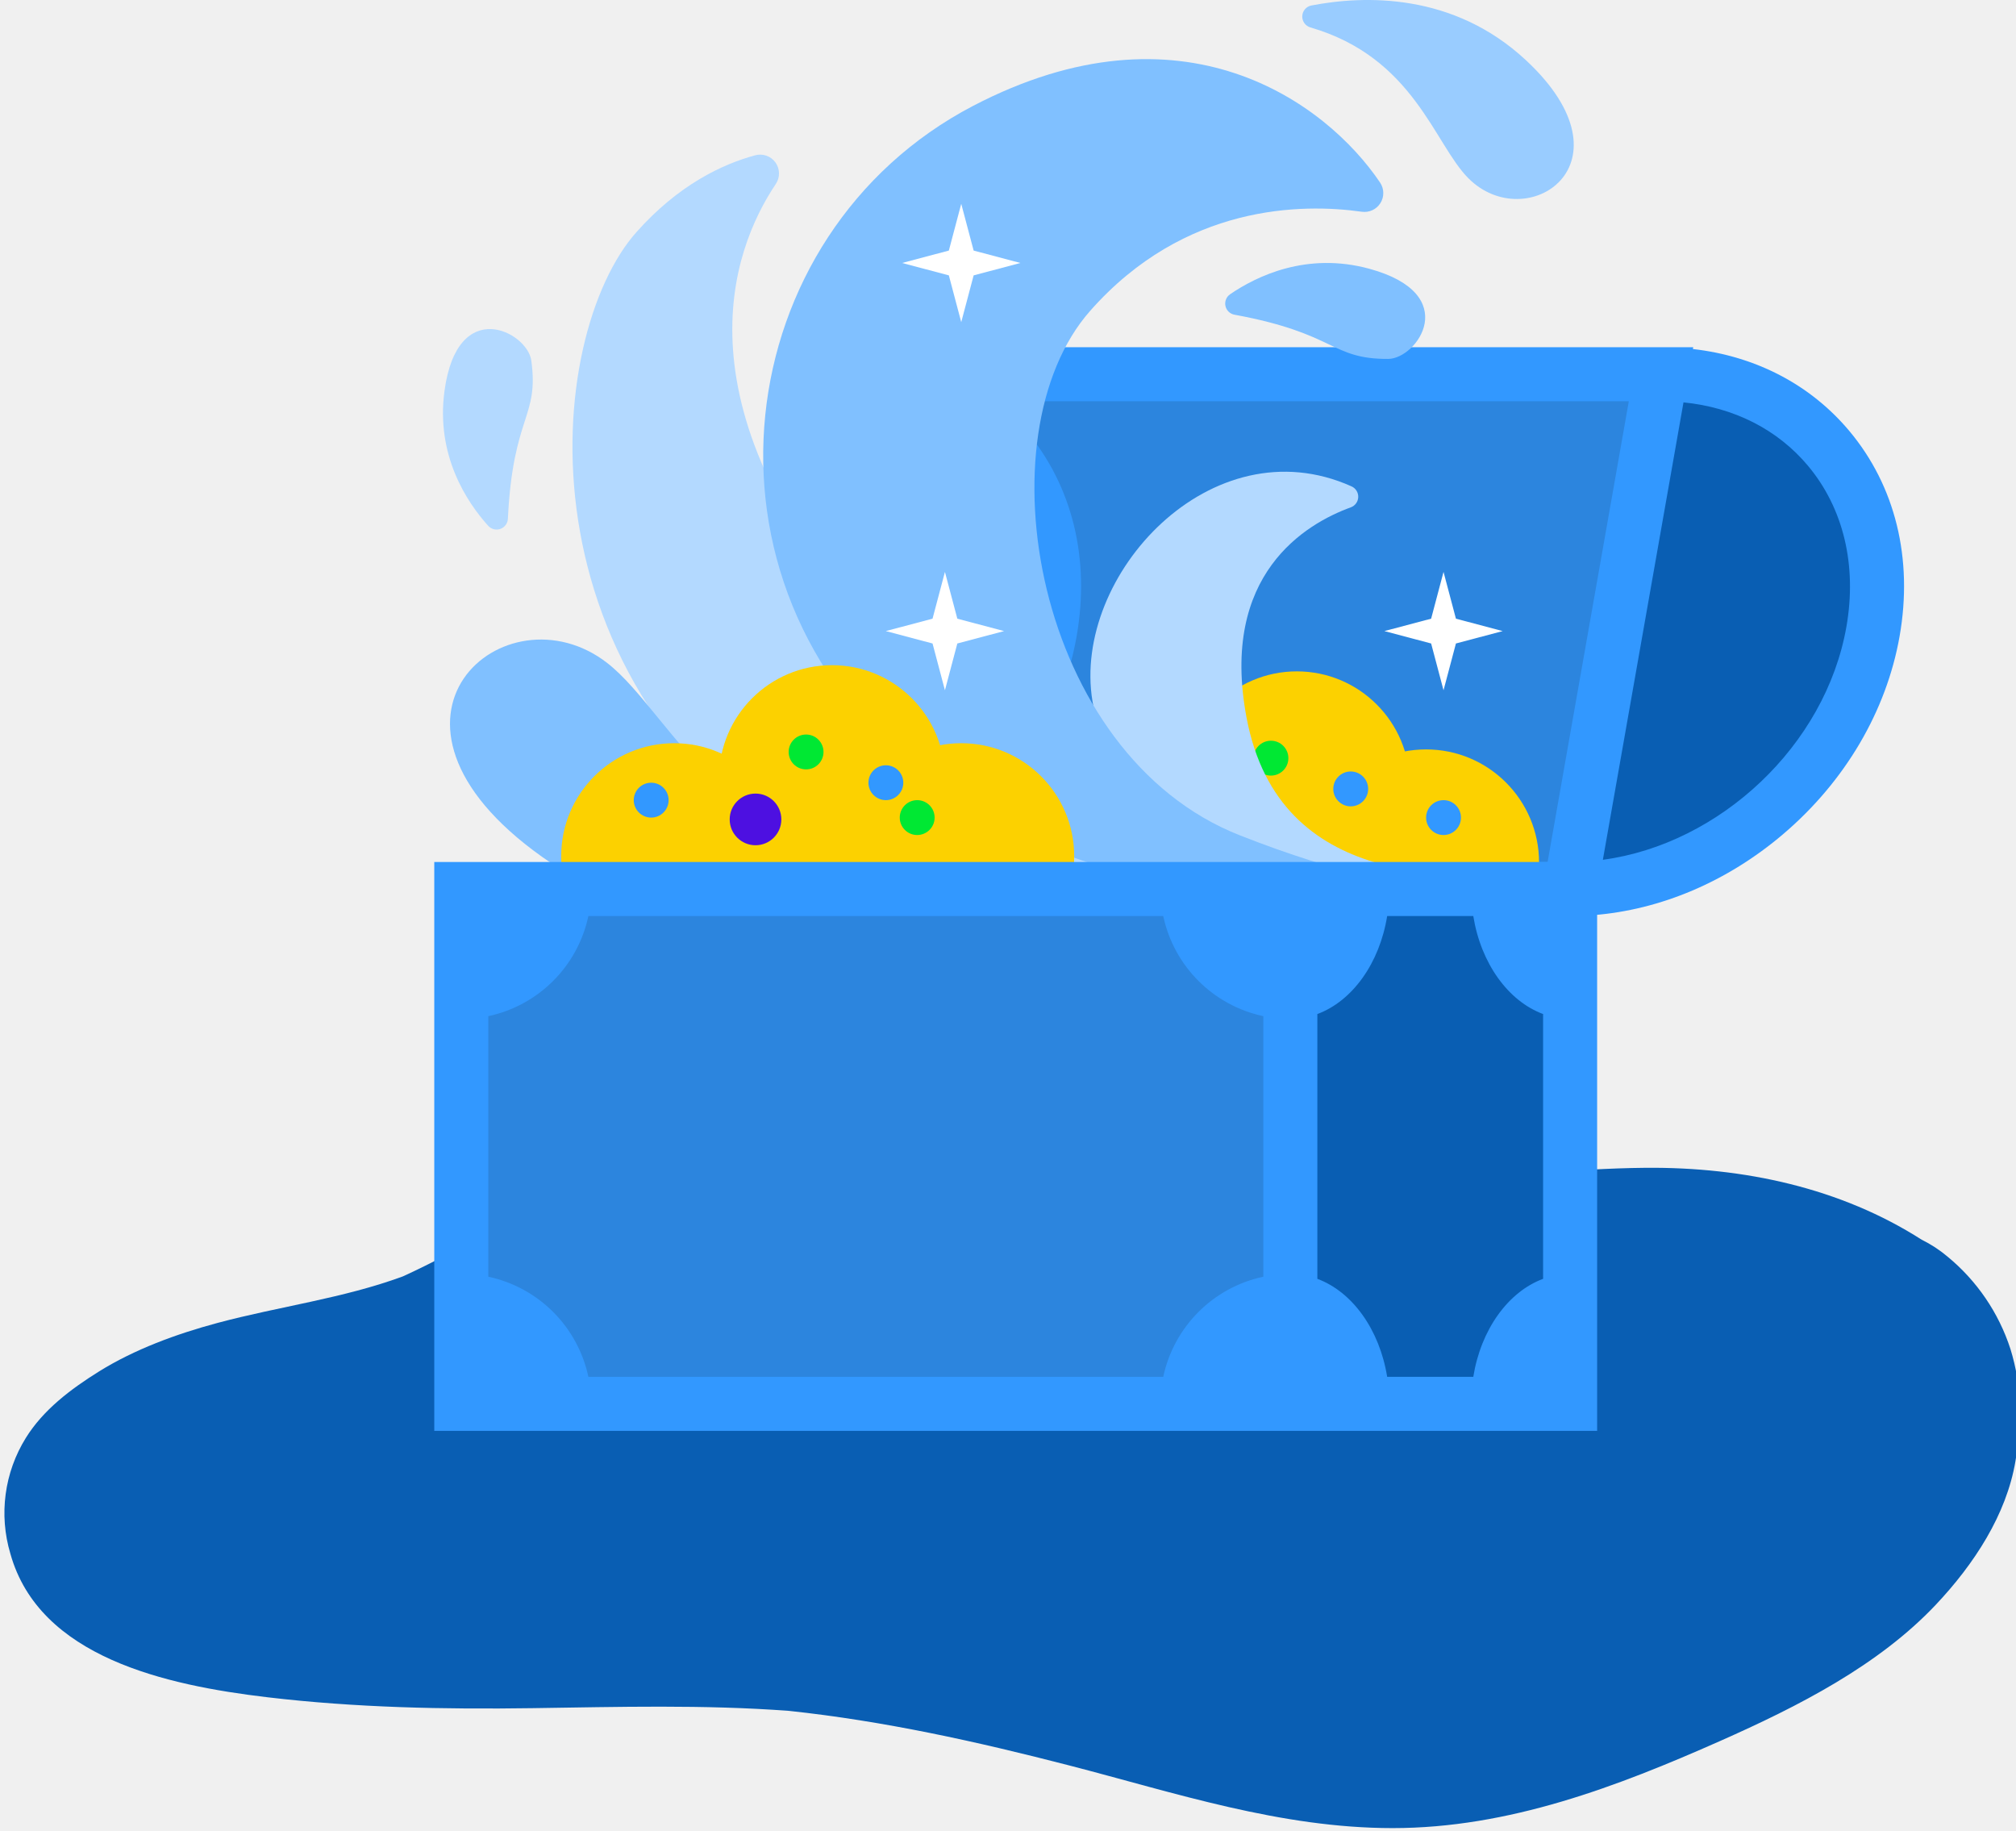
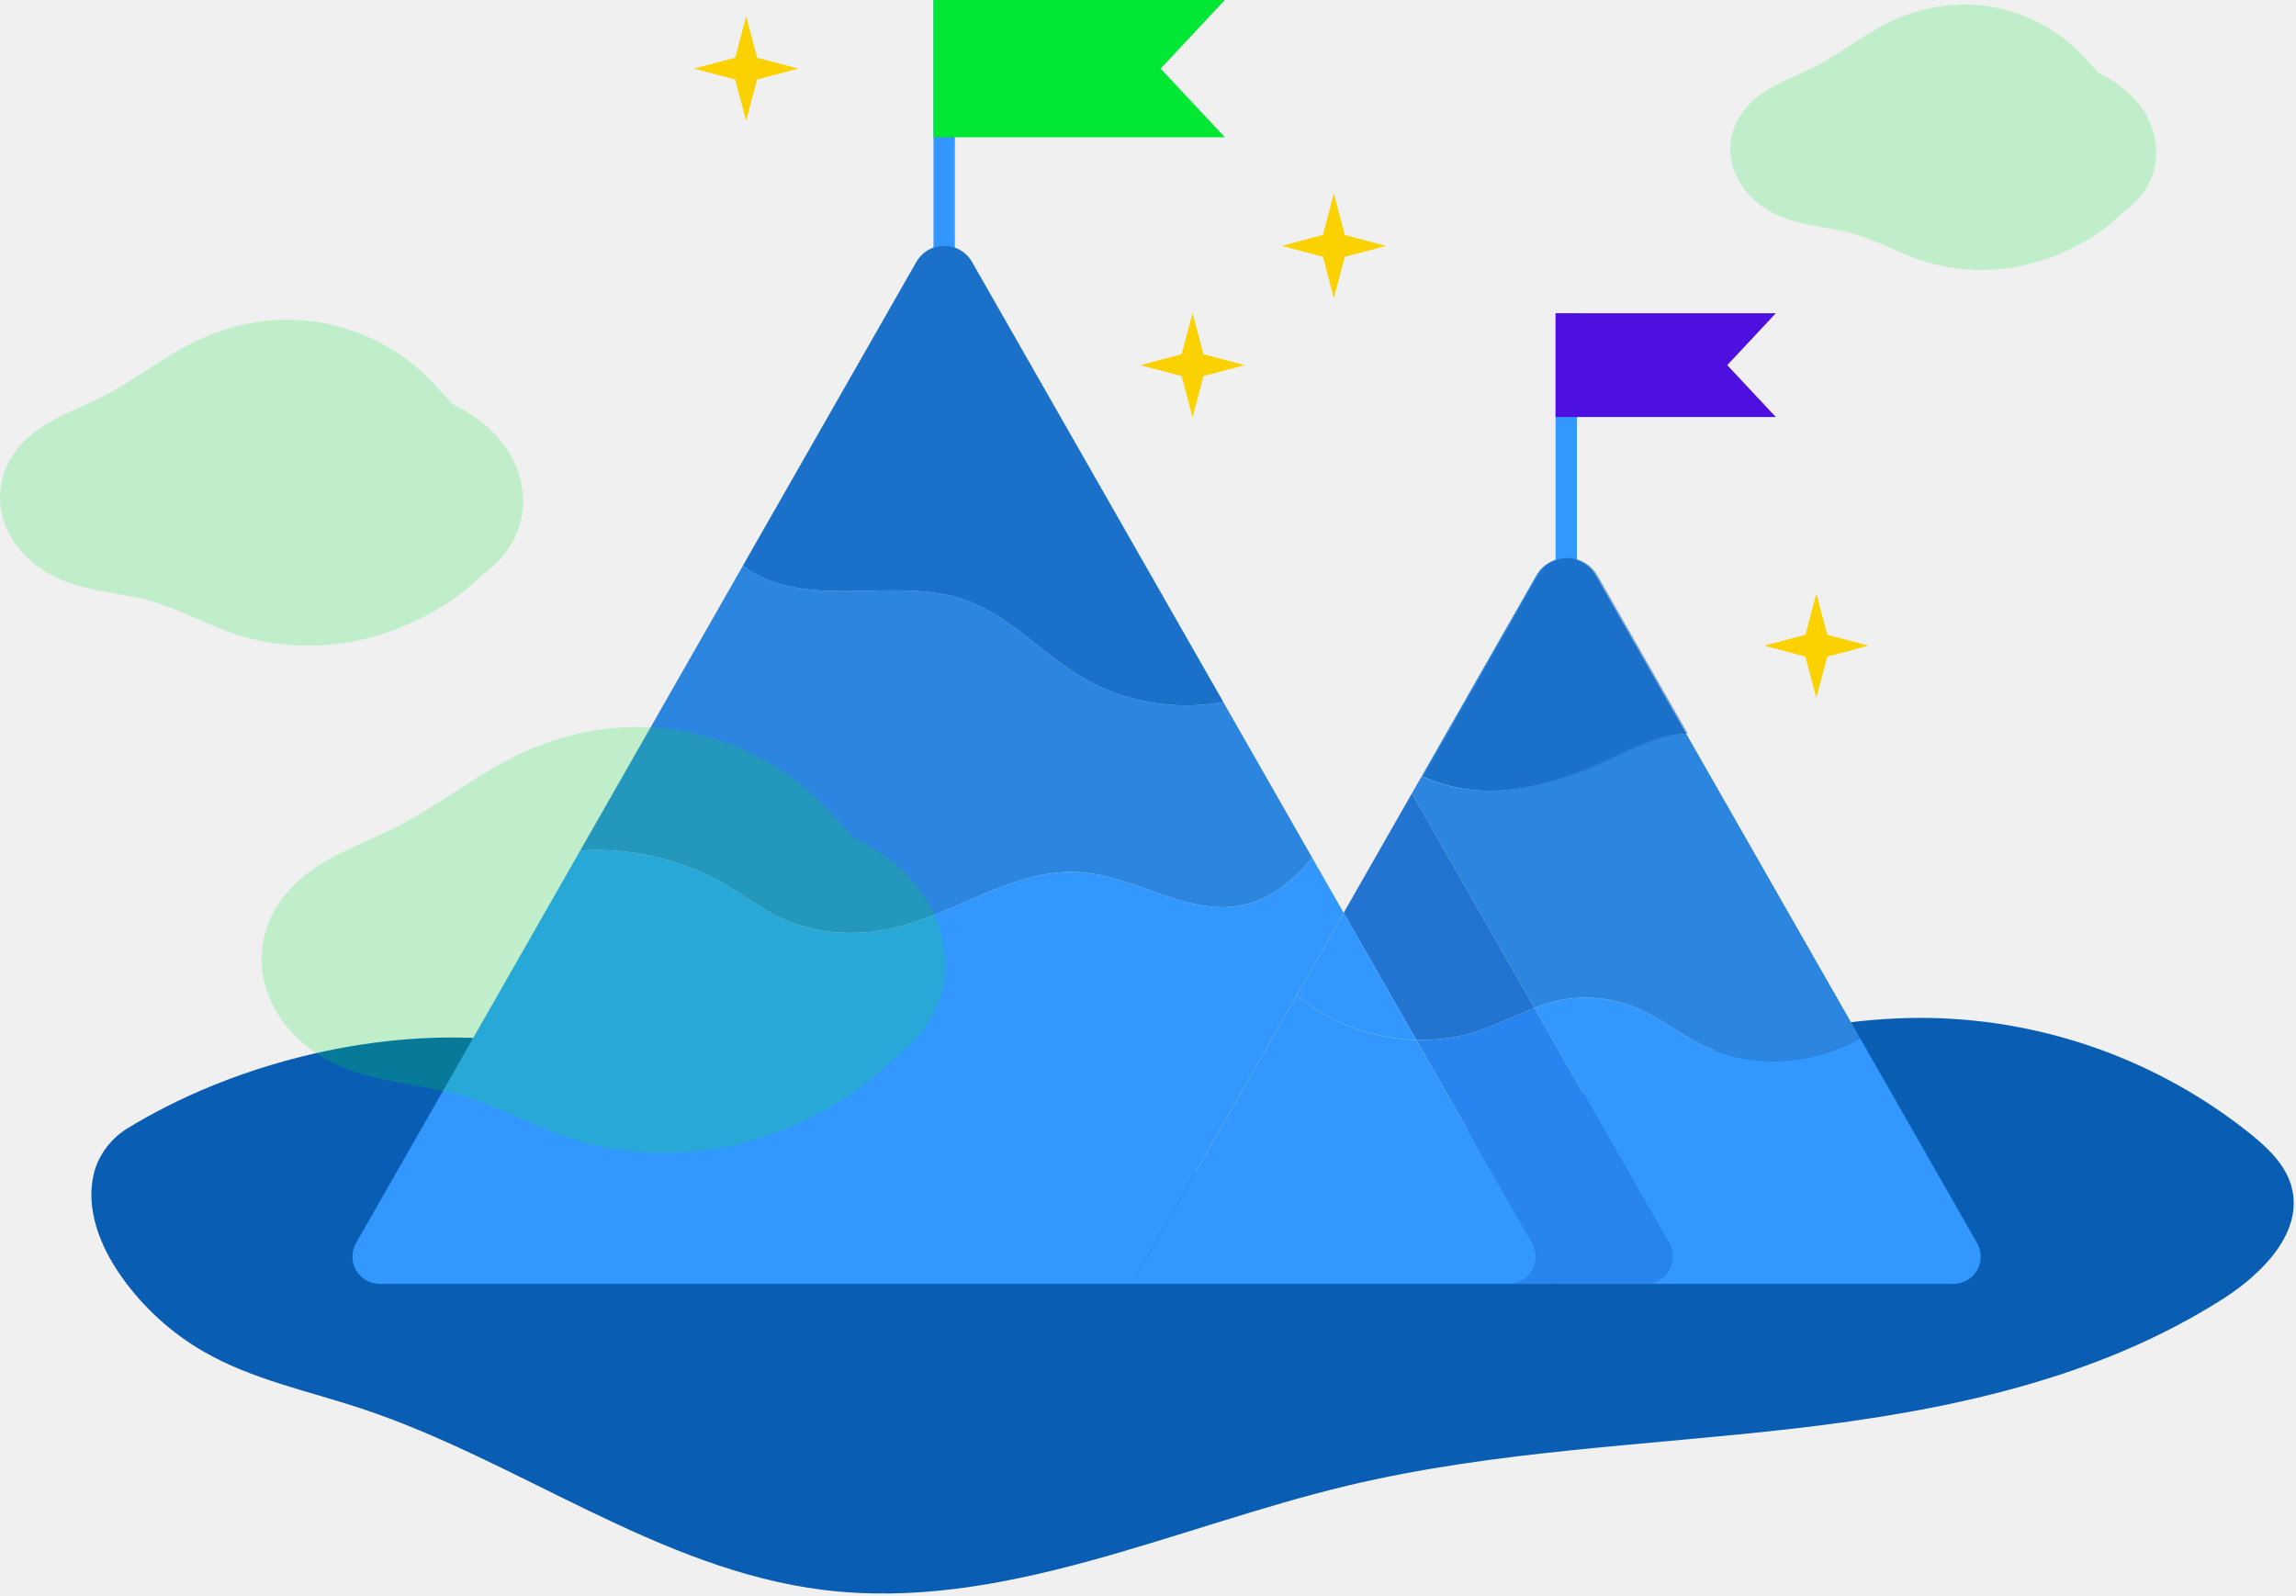
- <svg xmlns="http://www.w3.org/2000/svg" version="1.1" id="Ebene_1" class="treasure-svg" viewBox="0 0 445 404" xml:space="preserve" aria-labelledby="treasure-title">
+ <svg xmlns="http://www.w3.org/2000/svg" viewBox="0 0 505 351" class="mission-svg" version="1.1" aria-labelledby="mission-title">
  <style>
-         #star-top {
-             transform-origin: 212px 57px;
-             animation: star 6s linear infinite;
+         #cloud-1 {
+         animation: cloud-1 30s linear infinite;
        }

-         #star-left {
-             transform-origin: 209px 138px;
-             animation: star-reverse 5s linear infinite;
+         #cloud-2 {
+         animation: cloud-2 30s linear infinite;
        }

-         #star-right {
-             transform-origin: 318px 140px;
-             animation: star 4s linear infinite;
+         #cloud-3 {
+         animation: cloud-3 50s linear infinite;
        }

-         @keyframes star {
-             0% {
-                 opacity: 0;
-                 transform: scale(1);
-             }
-             50% {
-                 opacity: 1;
-                 transform: scale(1.1) rotate3d(0, 0, 1, 20deg);
-             }
-             100% {
-                 opacity: 0;
-                 transform: scale(1);
-             }
+         @keyframes cloud-1 {
+         0% {
+             transform: translate3d(0, 0, 0);
+         }
+         60% {
+             transform: translate3d(490px, 0, 0);
+         }
+         62% {
+             opacity: 0;
+             transform: translate3d(-300px, 0, 0);
+         }
+         63% {
+             opacity: 0.2;
+             transform: translate3d(-300px, 0, 0);
+         }
+         100% {
+             transform: translate3d(0, 0, 0);
+         }
        }

-         @keyframes star-reverse {
-             0% {
-                 opacity: 0;
-                 transform: scale(1);
-             }
-             50% {
-                 opacity: 1;
-                 transform: scale(1.1) rotate3d(0, 0, 1, -20deg);
-             }
-             100% {
-                 opacity: 0;
-                 transform: scale(1);
-             }
+         @keyframes cloud-2 {
+         0% {
+             transform: translate3d(0, 0, 0);
+         }
+         30% {
+             transform: translate3d(150px, 0, 0);
+         }
+         32% {
+             opacity: 0;
+             transform: translate3d(-500px, 0, 0);
+         }
+         33% {
+             opacity: 0.2;
+             transform: translate3d(-500px, 0, 0);
+         }
+         100% {
+             transform: translate3d(0, 0, 0);
+         }
+         }
+ 
+         @keyframes cloud-3 {
+         0% {
+             transform: translate3d(0, 0, 0);
+         }
+         75% {
+             transform: translate3d(550px, 0, 0);
+         }
+         77% {
+             opacity: 0;
+             transform: translate3d(-150px, 0, 0);
+         }
+         78% {
+             opacity: 0.2;
+             transform: translate3d(-150px, 0, 0);
+         }
+         100% {
+             transform: translate3d(0, 0, 0);
+         }
        }
    </style>
-   <path id="Shape" fill="#095EB3" d="M443.771,297.684c-2.589-7.984-7.411-15.059-13.896-20.387         c-1.735-1.465-3.645-2.711-5.683-3.713c-17.84-11.42-39.241-16.066-60.973-15.877c-16.208,0.141-32.245,2.314-48.441,1.402         c-13.271-1.605-26.166-4.908-39.186-7.646c-16.648-3.549-33.648-5.176-50.668-4.852c-14.832,0.318-29.827,1.067-44.574,2.621         c-9.448,0.916-18.832,2.402-28.101,4.453c-8.93,2.059-17.184,5.295-25.509,8.859c-13.073,5.597-24.905,13.252-37.811,19.127         c-13.203,4.859-27.295,6.62-40.934,10.275c-9.078,2.434-18.302,5.828-26.128,10.697c-6.323,3.935-12.341,8.512-16.153,14.652         c-4.755,7.639-6.002,16.951-3.424,25.572c6.382,22.842,34.26,29.021,56.737,31.68c19.469,2.303,38.959,2.688,58.579,2.404         c18.855-0.272,37.743-0.805,56.544,0.599c20.999,2.235,41.558,6.796,61.846,12.038c23.448,6.06,46.612,13.824,71.39,13.833         c25.666,0.009,49.617-9.173,72.267-19.206c17.282-7.656,35.011-16.685,47.671-30.111c8.451-8.962,15.555-19.845,17.549-31.624         C446.318,313.955,446.363,306.064,443.771,297.684z" />
-   <path id="Shape_1_" fill="#095EB3" d="M366.644,82.585c31.371,0,52.318,25.432,46.787,56.803         c-5.532,31.371-35.447,56.803-66.818,56.803" />
-   <polygon id="Shape_2_" fill="#2C85DE" points="346.612,196.19 163.614,196.19 183.646,82.585 366.644,82.585    " />
-   <path id="Shape_3_" fill="#3298FF" d="M408.188,95.081c-8.567-10.21-20.644-16.481-34.508-18.06l0.07-0.399H178.642         l-22.135,125.533h195.109l0.035-0.2c14.895-1.157,29.612-7.393,41.922-17.857c13.677-11.626,22.814-27.137,25.73-43.674         C422.32,123.32,418.372,107.217,408.188,95.081z M341.607,190.227H170.722L188.65,88.549h170.886L341.607,190.227z          M407.558,138.352c-4.618,26.189-27.928,47.904-53.752,51.384l17.799-100.941c11.123,1.108,20.742,5.963,27.446,13.953         C406.929,112.137,409.95,124.781,407.558,138.352z" />
-   <path id="Shape_4_" fill="#095EB3" d="M186.85,82.585c31.372,0,52.318,25.432,46.787,56.803s-35.447,56.803-66.818,56.803" />
-   <path id="Shape_5_" fill="#3298FF" d="M164.955,202.154v-11.928c28.562,0,55.902-23.271,60.946-51.875         c2.393-13.571-0.629-26.216-8.507-35.605c-7.683-9.156-19.191-14.198-32.407-14.198V76.621c16.802,0,31.556,6.556,41.544,18.459         c10.185,12.137,14.132,28.24,11.116,45.343c-2.916,16.537-12.054,32.047-25.73,43.674         C198.219,195.741,181.541,202.154,164.955,202.154z" />
-   <circle id="Oval" fill="#FCD100" cx="251.416" cy="190.31" r="24.933" />
-   <circle id="Oval_1_" fill="#FCD100" cx="286.256" cy="173.088" r="24.933" />
-   <circle id="Oval_2_" fill="#4D10E1" cx="269.378" cy="182.192" r="5.701" />
-   <circle id="Oval_3_" fill="#00E833" cx="280.539" cy="167.308" r="3.848" />
-   <circle id="Oval_4_" fill="#3298FF" cx="246.349" cy="177.942" r="3.848" />
-   <circle id="Oval_5_" fill="#FCD100" cx="314.789" cy="190.31" r="24.933" />
-   <circle id="Oval_6_" fill="#3298FF" cx="298.15" cy="174.095" r="3.848" />
-   <path id="Shape_6_" fill="#B3D9FF" d="M333.494,194.346c0,0-84.101,38.522-152.33-2.402         c-68.23-40.916-61.021-117.838-40.688-140.712c9.332-10.498,19.046-15.026,26.201-16.957c1.675-0.467,3.465,0.157,4.485,1.565         c1.021,1.408,1.058,3.303,0.092,4.75c-9.816,14.624-23.024,49.641,22.949,100.614         C236.52,188.123,308.217,200.698,333.494,194.346z" />
-   <path id="Shape_7_" fill="#80C0FF" d="M351.282,193.745c0,0-14.629,15.381-40.479,20.035         c-25.871,4.656-48.871,13.185-60.466,28.97c0,0,28.749-9.642,52.829-13.201C323.388,226.559,346.67,222.079,351.282,193.745z" />
-   <path id="Shape_8_" fill="#B3D9FF" d="M263.283,185.675c0,0-17.287-1.478-22.141-30.96c-4.573-27.797,26.348-61.21,57.162-47.395         c0.935,0.404,1.531,1.336,1.506,2.354c-0.025,1.019-0.667,1.92-1.621,2.277c-9.976,3.623-28.977,14.785-23.039,46.389         c7.282,38.761,46.694,34.463,62.537,35.403C337.688,193.745,284.463,215.439,263.283,185.675z" />
-   <path id="Shape_9_" fill="#80C0FF" d="M304.659,40.331c0.899,1.369,0.91,3.139,0.028,4.519c-0.882,1.38-2.491,2.114-4.111,1.874         c-13.1-1.842-39.092-1.727-59.932,21.864c-24.332,27.545-12.229,97.931,33.013,115.743         c45.243,17.812,59.837,10.015,59.837,10.015s-78.639,18.047-130.883-24.003c-52.242-42.045-41.666-118.869,12.165-146.968         C260.936-0.718,292.706,22.554,304.659,40.331z" />
-   <path id="Shape_10_" fill="#80C0FF" d="M272.5,69.449c-0.994-0.177-1.783-0.935-2-1.92c-0.217-0.986,0.182-2.005,1.01-2.583         c5.833-3.997,16.939-9.415,30.755-5.636c20.644,5.642,10.518,19.874,4.151,19.896C293.62,79.251,295.105,73.606,272.5,69.449z" />
-   <path id="Shape_11_" fill="#99CCFF" d="M289.262,6.055c-1.107-0.316-1.855-1.349-1.809-2.5c0.048-1.151,0.877-2.12,2.008-2.344         c11.73-2.256,31.304-2.867,47.354,12.064c24.688,22.964,0.064,38.956-12.74,26.016C316.548,31.686,312.077,12.693,289.262,6.055z         " />
-   <path id="Shape_12_" fill="#80C0FF" d="M210.62,191.475c0,0-48.198,28.041-91-2.414c-42.801-30.451-8.021-60.157,14.389-42.774         C148.937,157.866,160.777,192.835,210.62,191.475z" />
-   <path id="Shape_13_" fill="#B3D9FF" d="M112.109,114.474c-0.043,1.008-0.69,1.891-1.638,2.237s-2.011,0.086-2.693-0.657         c-4.736-5.251-11.581-15.54-9.67-29.735c2.851-21.209,18.301-13.062,19.168-6.756C119.02,92.238,113.228,91.517,112.109,114.474z         " />
-   <circle id="Oval_7_" fill="#FCD100" cx="148.807" cy="188.942" r="24.933" />
-   <circle id="Oval_8_" fill="#FCD100" cx="183.646" cy="171.721" r="24.933" />
-   <circle id="Oval_9_" fill="#4D10E1" cx="166.768" cy="180.825" r="5.701" />
-   <circle id="Oval_10_" fill="#00E833" cx="177.929" cy="165.94" r="3.847" />
-   <circle id="Oval_11_" fill="#3298FF" cx="143.739" cy="176.575" r="3.847" />
-   <circle id="Oval_12_" fill="#FCD100" cx="212.179" cy="188.942" r="24.933" />
-   <circle id="Oval_13_" fill="#3298FF" cx="195.542" cy="172.727" r="3.847" />
-   <rect id="Rectangle-path" x="101.823" y="196.19" fill="#2C85DE" width="182.998" height="113.604" />
-   <rect id="Rectangle-path_1_" x="284.821" y="196.19" fill="#095EB3" width="61.757" height="113.604" />
-   <path id="Shape_14_" fill="#3298FF" d="M290.785,190.227H95.859V315.76h256.683V190.227H290.785z M211.405,202.154h45.362         c2.362,11.075,11.014,19.727,22.09,22.09v57.498c-11.076,2.362-19.728,11.014-22.09,22.09H129.876         c-2.362-11.076-11.014-19.728-22.089-22.09v-57.498c11.076-2.363,19.728-11.015,22.089-22.09H211.405z M340.615,282.207         c-7.738,2.877-13.73,11.203-15.41,21.625h-19.011c-1.68-10.422-7.671-18.748-15.409-21.625v-58.429         c7.738-2.876,13.729-11.202,15.409-21.624h19.011c1.68,10.422,7.672,18.747,15.41,21.624V282.207z" />
-   <circle id="Oval_14_" fill="#00E833" cx="202.454" cy="180.422" r="3.848" />
-   <circle id="Oval_15_" fill="#3298FF" cx="318.637" cy="180.422" r="3.848" />
-   <polygon id="star-right" fill="#FFFFFF" points="321.373,142.002 331.693,139.265 321.373,136.529 318.636,126.208 315.9,136.529         305.58,139.265 315.9,142.002 318.636,152.322" />
-   <polygon id="star-top" fill="#FFFFFF" points="214.916,60.768 225.236,58.032 214.916,55.296 212.179,44.975 209.443,55.296         199.122,58.032 209.443,60.768 212.179,71.089    " />
-   <polygon id="star-left" fill="#FFFFFF" points="211.315,142.002 221.636,139.265 211.315,136.529 208.579,126.208         205.843,136.529 195.522,139.265 205.843,142.002 208.579,152.322    " />
+   <g id="kyma" stroke="none" stroke-width="1" fill="none" fill-rule="evenodd">
+     <path d="M27.726,248.4 C50.698,234.207 81.474,226.423 108.45,228.578 C117.857,229.33 127.043,231.738 136.155,234.192 C188.675,248.336 243.002,264.489 296.569,255.049 C339.942,247.407 380.384,223.233 424.421,223.918 C450.096,224.395 474.89,233.352 494.932,249.392 C498.816,252.52 502.669,256.169 503.995,260.974 C506.737,270.904 497.771,280.049 489.094,285.611 C461.219,303.478 427.766,310.396 394.869,314.208 C361.972,318.02 328.61,319.098 296.402,326.798 C258.006,335.976 220.27,354.591 181.092,349.737 C144.769,345.236 114.047,321.251 79.294,309.777 C67.709,305.953 55.523,303.462 44.937,297.401 C37.677,293.237 31.421,287.53 26.612,280.683 C22.024,274.139 18.776,265.987 20.624,258.214 C22.472,250.44 31.027,244.072 38.531,246.83" id="Shape" fill="#095EB3" fill-rule="nonzero" />
+     <rect id="Rectangle-path" fill="#3298FF" fill-rule="nonzero" x="342.147" y="68.912" width="4.694" height="74.539" />
+     <polygon id="Shape" fill="#4D10E1" fill-rule="nonzero" points="390.583 68.912 342.147 68.912 342.147 91.729 390.583 91.729 379.902 80.321" />
+     <rect id="Rectangle-path" fill="#3298FF" fill-rule="nonzero" x="205.321" y="0" width="4.694" height="74.539" />
+     <polygon id="Shape" points="295.538 200.8 295.538 200.8 288.641 188.723 288.641 188.723" />
+     <path d="M434.861,273.444 L409.133,228.391 C398.548,234.391 384.923,235.198 373.993,229.704 C369.21,227.299 364.974,223.862 360.051,221.757 C354.431,219.372 348.199,218.827 342.251,220.202 C340.633,220.593 339.044,221.091 337.494,221.694 L367.046,273.444 C368.107,275.301 368.098,277.582 367.023,279.431 C365.949,281.28 363.971,282.417 361.831,282.418 L429.646,282.418 C431.785,282.417 433.764,281.28 434.838,279.431 C435.913,277.582 435.922,275.301 434.861,273.444 Z" id="Shape" fill="#3298FF" fill-rule="nonzero" />
+     <path d="M342.251,220.202 C348.199,218.827 354.431,219.372 360.051,221.757 C364.974,223.862 369.21,227.299 373.993,229.704 C384.923,235.198 398.548,234.391 409.133,228.391 L370.861,161.373 C369.433,161.457 368.014,161.655 366.618,161.967 C361.844,163.044 357.463,165.366 353.015,167.404 C345.344,170.917 337.167,173.666 328.733,173.917 C323.212,174.124 317.719,173.048 312.686,170.772 L310.55,174.512 L337.494,221.694 C339.044,221.091 340.633,220.593 342.251,220.202 Z" id="Shape" fill="#2C85DE" fill-rule="nonzero" />
+     <path d="M328.733,173.917 C337.167,173.666 345.344,170.917 353.015,167.404 C357.463,165.366 361.844,163.044 366.618,161.967 C368.014,161.655 369.433,161.457 370.861,161.373 L350.98,126.558 C349.644,124.218 347.154,122.773 344.458,122.773 C341.761,122.773 339.271,124.218 337.935,126.558 L312.686,170.772 C317.719,173.048 323.212,174.124 328.733,173.917 Z" id="Shape" fill="#2C85DE" fill-rule="nonzero" />
+     <rect id="Rectangle-path" fill="#095EB3" fill-rule="nonzero" opacity="0.2" style="mix-blend-mode: multiply;" x="295.538" y="200.8" width="1" height="1" />
+     <polygon id="Shape" fill="#095EB3" fill-rule="nonzero" opacity="0.2" style="mix-blend-mode: multiply;" points="310.55 174.512 310.55 174.512 295.538 200.8 295.538 200.8" />
+     <path d="M311.5,228.752 L337.022,273.444 C338.083,275.301 338.074,277.582 337,279.431 C335.925,281.28 333.947,282.418 331.807,282.418 L342.147,282.418 L311.5,228.752 Z" id="Shape" fill="#3298FF" fill-rule="nonzero" />
+     <path d="M311.5,228.752 L337.022,273.444 C338.083,275.301 338.074,277.582 337,279.431 C335.925,281.28 333.947,282.418 331.807,282.418 L342.147,282.418 L311.5,228.752 Z" id="Shape" fill="#095EB3" fill-rule="nonzero" opacity="0.2" style="mix-blend-mode: multiply;" />
+     <path d="M367.046,273.444 L337.494,221.694 C333.411,223.248 329.49,225.307 325.342,226.711 C320.884,228.201 316.198,228.892 311.5,228.752 L342.147,282.417 L361.831,282.417 C363.971,282.417 365.949,281.28 367.023,279.431 C368.098,277.582 368.107,275.301 367.046,273.444 Z" id="Shape" fill="#3298FF" fill-rule="nonzero" />
+     <path d="M367.046,273.444 L337.494,221.694 C333.411,223.248 329.49,225.307 325.342,226.711 C320.884,228.201 316.198,228.892 311.5,228.752 L342.147,282.417 L361.831,282.417 C363.971,282.417 365.949,281.28 367.023,279.431 C368.098,277.582 368.107,275.301 367.046,273.444 Z" id="Shape" fill="#095EB3" fill-rule="nonzero" opacity="0.2" style="mix-blend-mode: multiply;" />
+     <path d="M311.5,228.752 C316.198,228.892 320.884,228.201 325.342,226.711 C329.49,225.307 333.411,223.248 337.494,221.694 L310.55,174.512 L295.538,200.8 L311.5,228.752 Z" id="Shape" fill="#2C85DE" fill-rule="nonzero" />
+     <path d="M311.5,228.752 C316.198,228.892 320.884,228.201 325.342,226.711 C329.49,225.307 333.411,223.248 337.494,221.694 L310.55,174.512 L295.538,200.8 L311.5,228.752 Z" id="Shape" fill="#095EB3" fill-rule="nonzero" opacity="0.2" style="mix-blend-mode: multiply;" />
+     <polygon id="Shape" fill="#2C85DE" fill-rule="nonzero" points="295.538 200.8 311.5 228.752 311.5 228.752 295.538 200.8" />
+     <polygon id="Shape" fill="#095EB3" fill-rule="nonzero" opacity="0.2" style="mix-blend-mode: multiply;" points="295.538 200.8 311.5 228.752 311.5 228.752 295.538 200.8" />
+     <path d="M295.538,200.8 L288.641,188.723 C284.414,193.741 279.436,197.875 273.123,199.15 C261.224,201.555 249.922,192.774 237.815,191.872 C223.482,190.805 210.809,200.725 196.828,204.055 C188.262,206.095 178.941,205.54 171.054,201.627 C167.443,199.836 164.202,197.395 160.767,195.287 C150.826,189.218 139.255,186.355 127.628,187.087 L78.313,273.444 C77.252,275.301 77.261,277.582 78.336,279.431 C79.41,281.28 81.388,282.417 83.528,282.418 L248.929,282.418 L295.538,200.8 Z" id="Shape" fill="#3298FF" fill-rule="nonzero" />
+     <polygon id="Shape" fill="#3298FF" fill-rule="nonzero" points="295.538 200.8 295.538 200.8 248.93 282.418 248.93 282.418 285.201 218.901" />
+     <path d="M337.022,273.444 L311.5,228.752 C301.876,228.508 292.614,225.039 285.201,218.901 L248.929,282.418 L331.807,282.418 C333.947,282.418 335.925,281.28 337,279.431 C338.074,277.582 338.083,275.301 337.022,273.444 Z" id="Shape" fill="#3298FF" fill-rule="nonzero" />
+     <path d="M285.201,218.901 C292.614,225.039 301.876,228.508 311.5,228.752 L295.538,200.8 L285.201,218.901 Z" id="Shape" fill="#3298FF" fill-rule="nonzero" />
+     <polygon id="Shape" fill="#2C85DE" fill-rule="nonzero" points="288.641 188.723 288.641 188.723 244.591 111.583 244.716 111.804" />
+     <path d="M202.743,56.083 C203.618,55.222 204.707,54.61 205.897,54.309 C204.707,54.61 203.618,55.222 202.743,56.083 Z" id="Shape" fill="#2C85DE" fill-rule="nonzero" />
+     <path d="M160.767,195.287 C164.202,197.395 167.443,199.836 171.054,201.627 C178.941,205.54 188.262,206.095 196.828,204.055 C210.81,200.725 223.482,190.805 237.815,191.872 C249.922,192.774 261.224,201.555 273.124,199.15 C279.436,197.875 284.414,193.741 288.641,188.723 L244.716,111.804 L269.048,154.413 C258.488,156.354 247.581,154.487 238.27,149.144 C229.348,143.9 222.232,135.546 212.492,132.046 C198.062,126.859 180.972,133.455 167.181,126.752 C165.851,126.102 164.588,125.324 163.409,124.43 L201.553,57.635 C201.876,57.066 202.277,56.543 202.743,56.083 C202.277,56.543 201.876,57.066 201.553,57.635 L127.628,187.087 C139.255,186.355 150.826,189.218 160.767,195.287 Z" id="Shape" fill="#2C85DE" fill-rule="nonzero" />
+     <path d="M205.897,54.309 C206.476,54.161 207.07,54.087 207.668,54.087 C207.07,54.087 206.476,54.161 205.897,54.309 Z" id="Shape" fill="#2C85DE" fill-rule="nonzero" />
+     <path d="M208.559,54.142 C209.153,54.216 209.736,54.365 210.293,54.586 C209.736,54.365 209.153,54.216 208.559,54.142 Z" id="Shape" fill="#095EB3" fill-rule="nonzero" opacity="0.5" />
+     <path d="M207.668,54.087 C207.966,54.087 208.263,54.106 208.559,54.142 C208.263,54.106 207.966,54.087 207.668,54.087 Z" id="Shape" fill="#095EB3" fill-rule="nonzero" opacity="0.5" />
+     <path d="M213.783,57.635 L244.59,111.584 L213.783,57.635 C213.305,56.791 212.658,56.055 211.882,55.473 C212.658,56.055 213.305,56.791 213.783,57.635 Z" id="Shape" fill="#095EB3" fill-rule="nonzero" opacity="0.5" />
+     <path d="M210.293,54.586 C210.859,54.81 211.394,55.109 211.882,55.473 C211.394,55.109 210.859,54.81 210.293,54.586 Z" id="Shape" fill="#095EB3" fill-rule="nonzero" opacity="0.5" />
+     <polygon id="Shape" fill="#2C85DE" fill-rule="nonzero" points="244.716 111.804 244.591 111.583 213.783 57.635" />
+     <polygon id="Shape" fill="#095EB3" fill-rule="nonzero" opacity="0.5" points="244.716 111.804 244.591 111.583 213.783 57.635" />
+     <path d="M163.409,124.43 C164.588,125.324 165.851,126.102 167.181,126.752 C180.972,133.455 198.062,126.859 212.492,132.046 C222.232,135.546 229.348,143.9 238.27,149.144 C247.581,154.487 258.488,156.354 269.048,154.413 L244.716,111.804 L213.783,57.635 C213.305,56.791 212.658,56.055 211.882,55.473 C211.394,55.109 210.859,54.81 210.293,54.586 C209.736,54.366 209.153,54.216 208.559,54.143 C207.669,54.031 206.766,54.088 205.897,54.309 C204.707,54.61 203.618,55.222 202.743,56.083 C202.277,56.543 201.876,57.066 201.553,57.635 L163.409,124.43 Z" id="Shape" fill="#2C85DE" fill-rule="nonzero" />
+     <path d="M163.409,124.43 C164.588,125.324 165.851,126.102 167.181,126.752 C180.972,133.455 198.062,126.859 212.492,132.046 C222.232,135.546 229.348,143.9 238.27,149.144 C247.581,154.487 258.488,156.354 269.048,154.413 L244.716,111.804 L213.783,57.635 C213.305,56.791 212.658,56.055 211.882,55.473 C211.394,55.109 210.859,54.81 210.293,54.586 C209.736,54.366 209.153,54.216 208.559,54.143 C207.669,54.031 206.766,54.088 205.897,54.309 C204.707,54.61 203.618,55.222 202.743,56.083 C202.277,56.543 201.876,57.066 201.553,57.635 L163.409,124.43 Z" id="Shape" fill="#095EB3" fill-rule="nonzero" opacity="0.5" />
+     <polygon id="Shape" fill="#00E833" fill-rule="nonzero" points="269.4 0 205.321 0 205.321 30.187 269.4 30.187 255.269 15.094" />
+     <path id="cloud-1" d="M207.71,209.45 C206.419,197.457 197.833,189.135 187.522,184.107 C184.728,181.12 182.078,177.961 179.076,175.178 C173.1,169.685 166.033,165.511 158.335,162.928 C142.596,157.563 125.756,159.584 111.241,167.381 C103.583,171.495 96.635,176.788 89.013,180.963 C81.372,185.148 72.767,187.562 66.08,193.36 C52.321,205.29 56.037,223.685 70.928,232.559 C78.732,237.211 87.845,238 96.567,239.736 C105.867,241.587 113.889,246.112 122.665,249.448 C137.696,255.161 155.114,254.894 170.155,249.342 C178.37,246.31 188.67,240.955 195.707,233.604 C203.461,228.062 208.852,220.054 207.71,209.45 Z" fill="#00E833" fill-rule="nonzero" opacity="0.2" />
+     <path id="cloud-2" d="M474.182,31.856 C473.378,24.381 468.026,19.194 461.599,16.06 C459.857,14.198 458.206,12.229 456.335,10.495 C452.61,7.071 448.205,4.469 443.407,2.86 C433.598,-0.485 423.101,0.775 414.054,5.635 C409.281,8.199 404.951,11.498 400.2,14.1 C395.438,16.709 390.074,18.214 385.906,21.827 C377.33,29.263 379.646,40.728 388.928,46.26 C393.792,49.159 399.472,49.651 404.908,50.733 C410.705,51.887 415.705,54.707 421.175,56.786 C430.543,60.347 441.4,60.18 450.775,56.72 C455.895,54.83 462.315,51.493 466.701,46.911 C471.534,43.457 474.894,38.465 474.182,31.856 Z" fill="#00E833" fill-rule="nonzero" opacity="0.2" />
+     <path id="cloud-3" d="M114.929,108.231 C113.941,99.054 107.37,92.685 99.48,88.838 C97.341,86.552 95.314,84.135 93.016,82.005 C88.444,77.801 83.035,74.607 77.145,72.631 C65.101,68.525 52.214,70.072 41.107,76.038 C35.247,79.186 29.93,83.237 24.097,86.432 C18.25,89.634 11.665,91.482 6.548,95.918 C-3.981,105.047 -1.137,119.124 10.258,125.915 C16.23,129.474 23.204,130.078 29.878,131.406 C36.995,132.823 43.133,136.286 49.849,138.838 C61.351,143.21 74.68,143.006 86.19,138.758 C92.476,136.437 100.358,132.339 105.744,126.715 C111.677,122.474 115.802,116.345 114.929,108.231 Z" fill="#00E833" fill-rule="nonzero" opacity="0.2" />
+     <polygon id="Shape" fill="#FCD100" fill-rule="nonzero" points="166.514 17.495 175.578 15.094 166.514 12.692 164.111 3.635 161.708 12.692 152.645 15.094 161.708 17.495 164.111 26.551" />
+     <polygon id="Shape" fill="#FCD100" fill-rule="nonzero" points="264.7 82.722 273.764 80.32 264.7 77.919 262.297 68.863 259.894 77.919 250.83 80.32 259.894 82.722 262.297 91.778" />
+     <polygon id="Shape" fill="#FCD100" fill-rule="nonzero" points="401.898 144.433 410.961 142.031 401.898 139.63 399.495 130.574 397.092 139.63 388.028 142.031 397.092 144.433 399.495 153.49" />
+     <polygon id="Shape" fill="#FCD100" fill-rule="nonzero" points="295.781 56.488 304.845 54.087 295.781 51.686 293.378 42.629 290.975 51.686 281.911 54.087 290.975 56.488 293.378 65.545" />
+     <path d="M329.106,173.917 C337.54,173.666 345.718,170.917 353.388,167.404 C357.837,165.366 362.217,163.044 366.991,161.967 C368.387,161.655 369.807,161.457 371.235,161.373 L351.353,126.558 C350.017,124.218 347.527,122.773 344.831,122.773 C342.134,122.773 339.645,124.218 338.308,126.558 L313.059,170.772 C318.092,173.048 323.586,174.124 329.106,173.917 Z" id="Shape" fill="#095EB3" fill-rule="nonzero" opacity="0.5" />
+   </g>
</svg>
